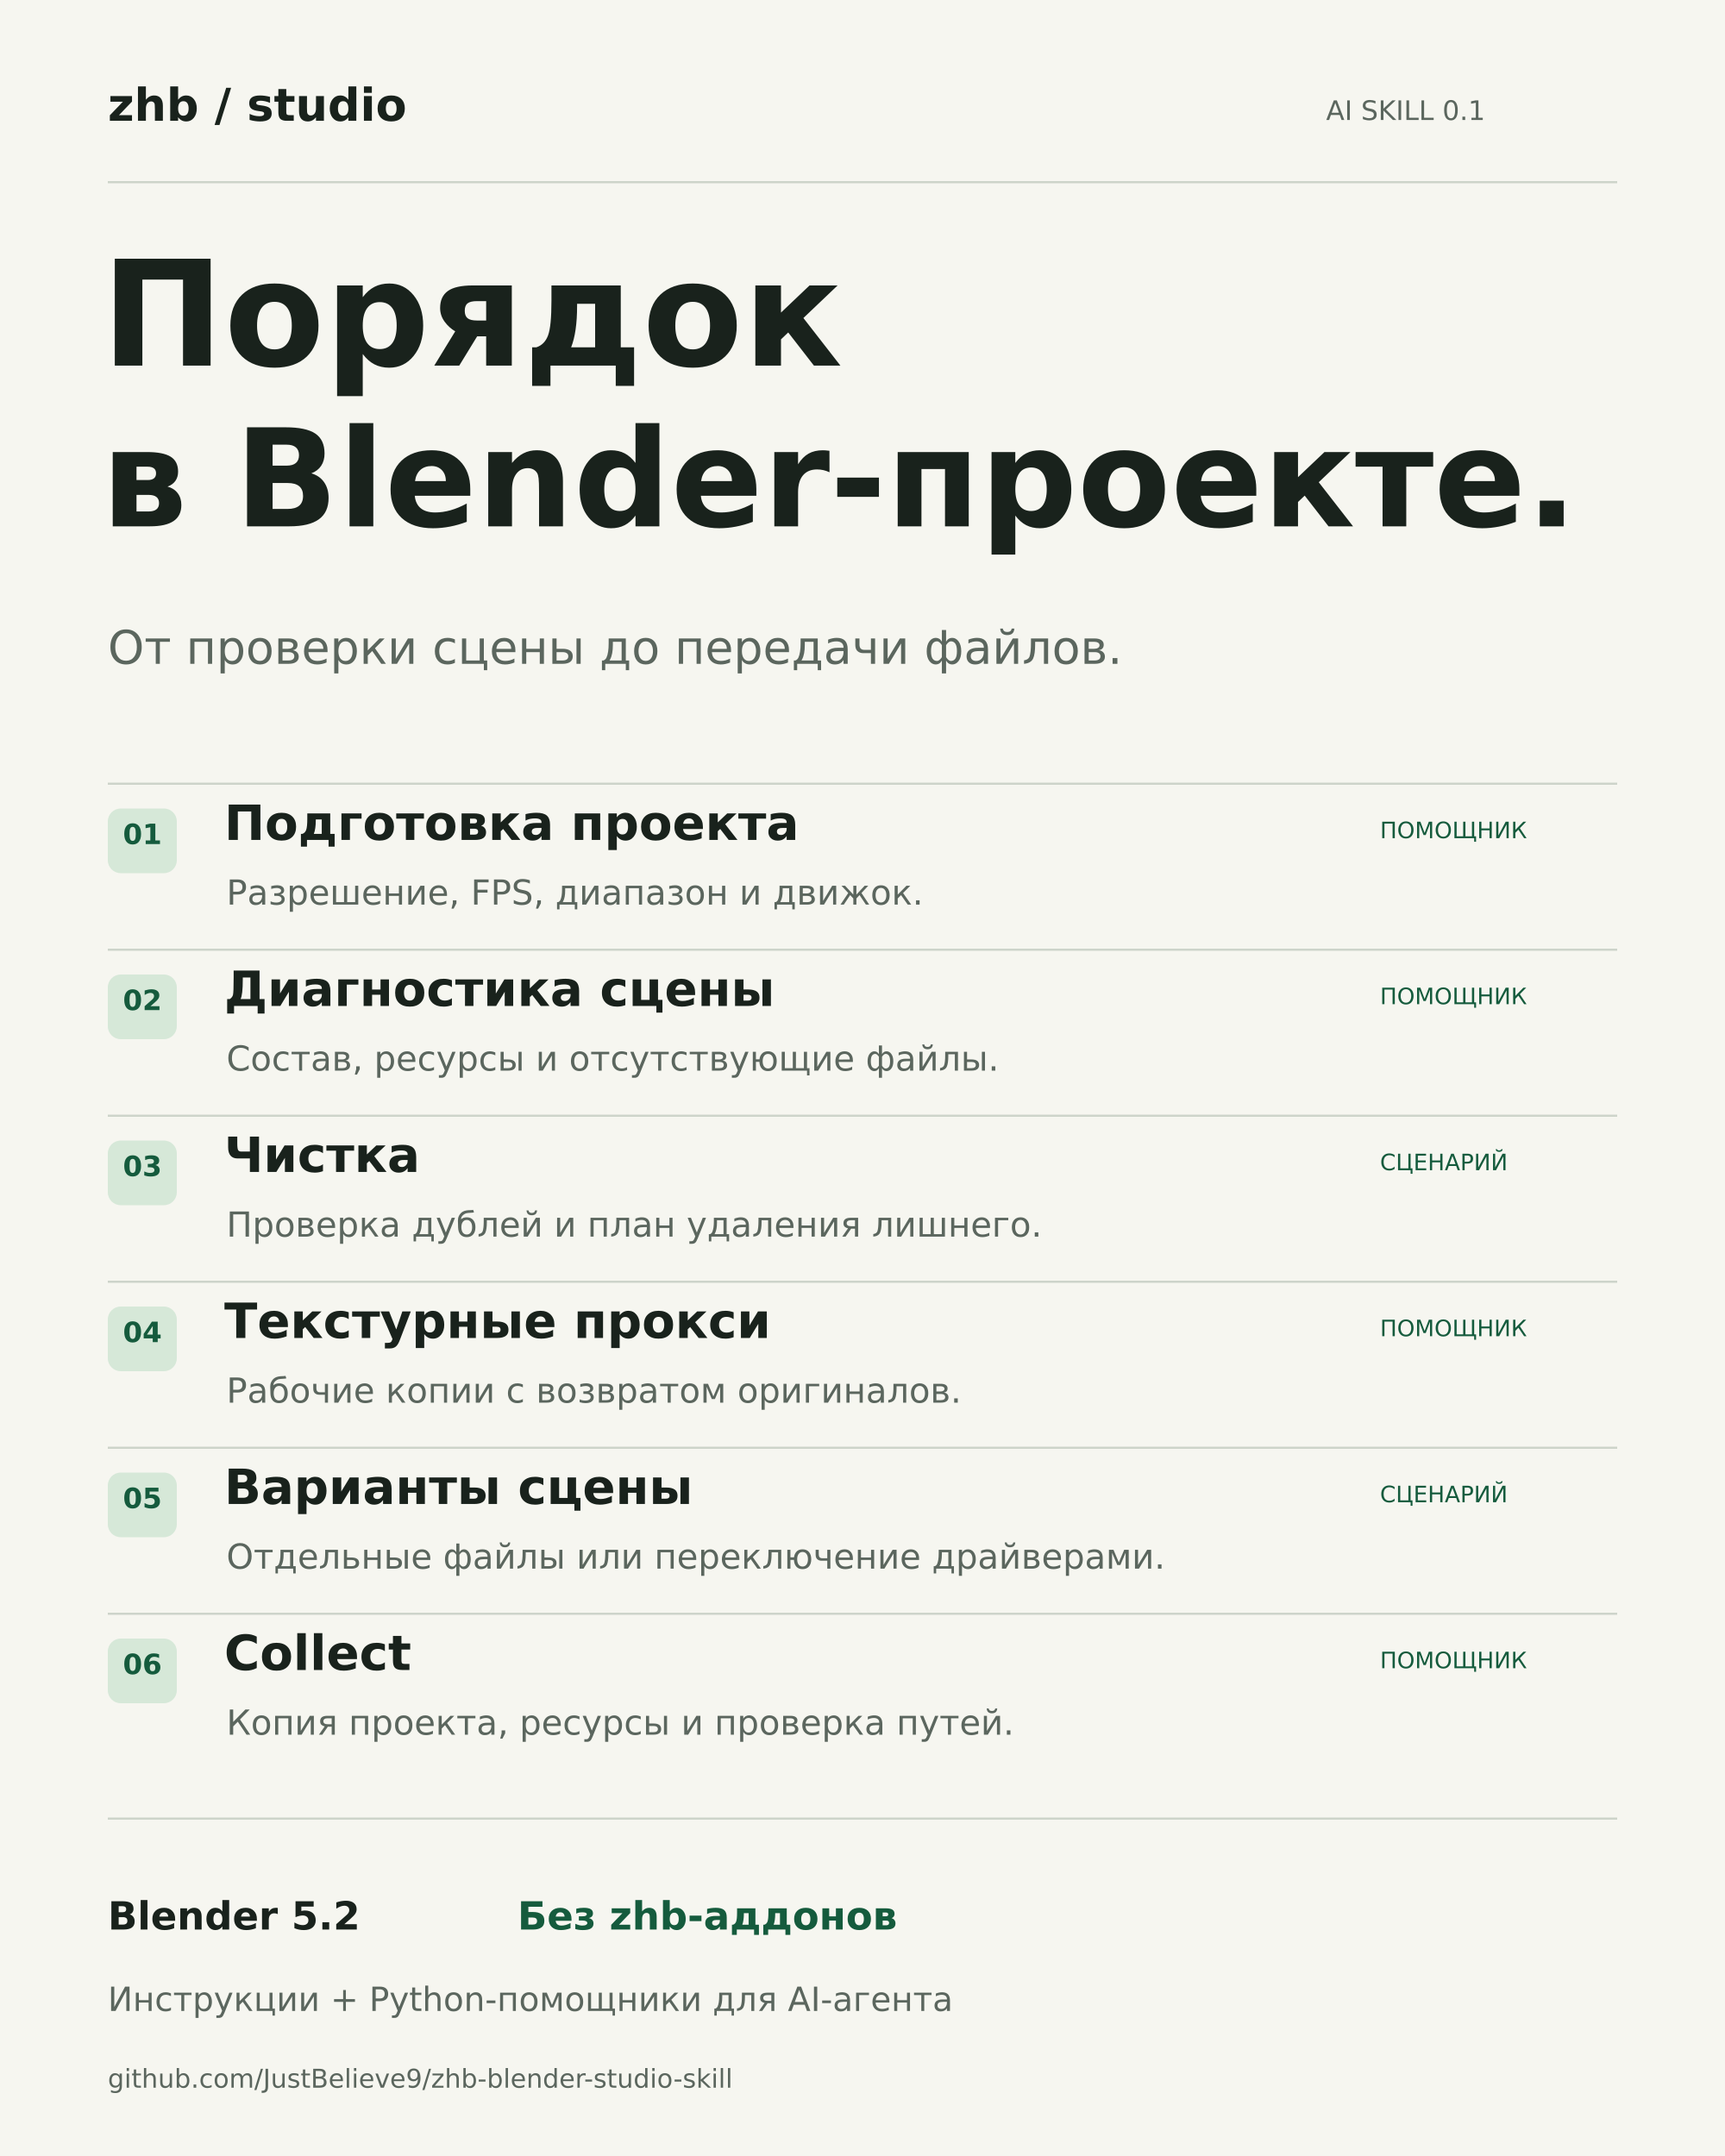
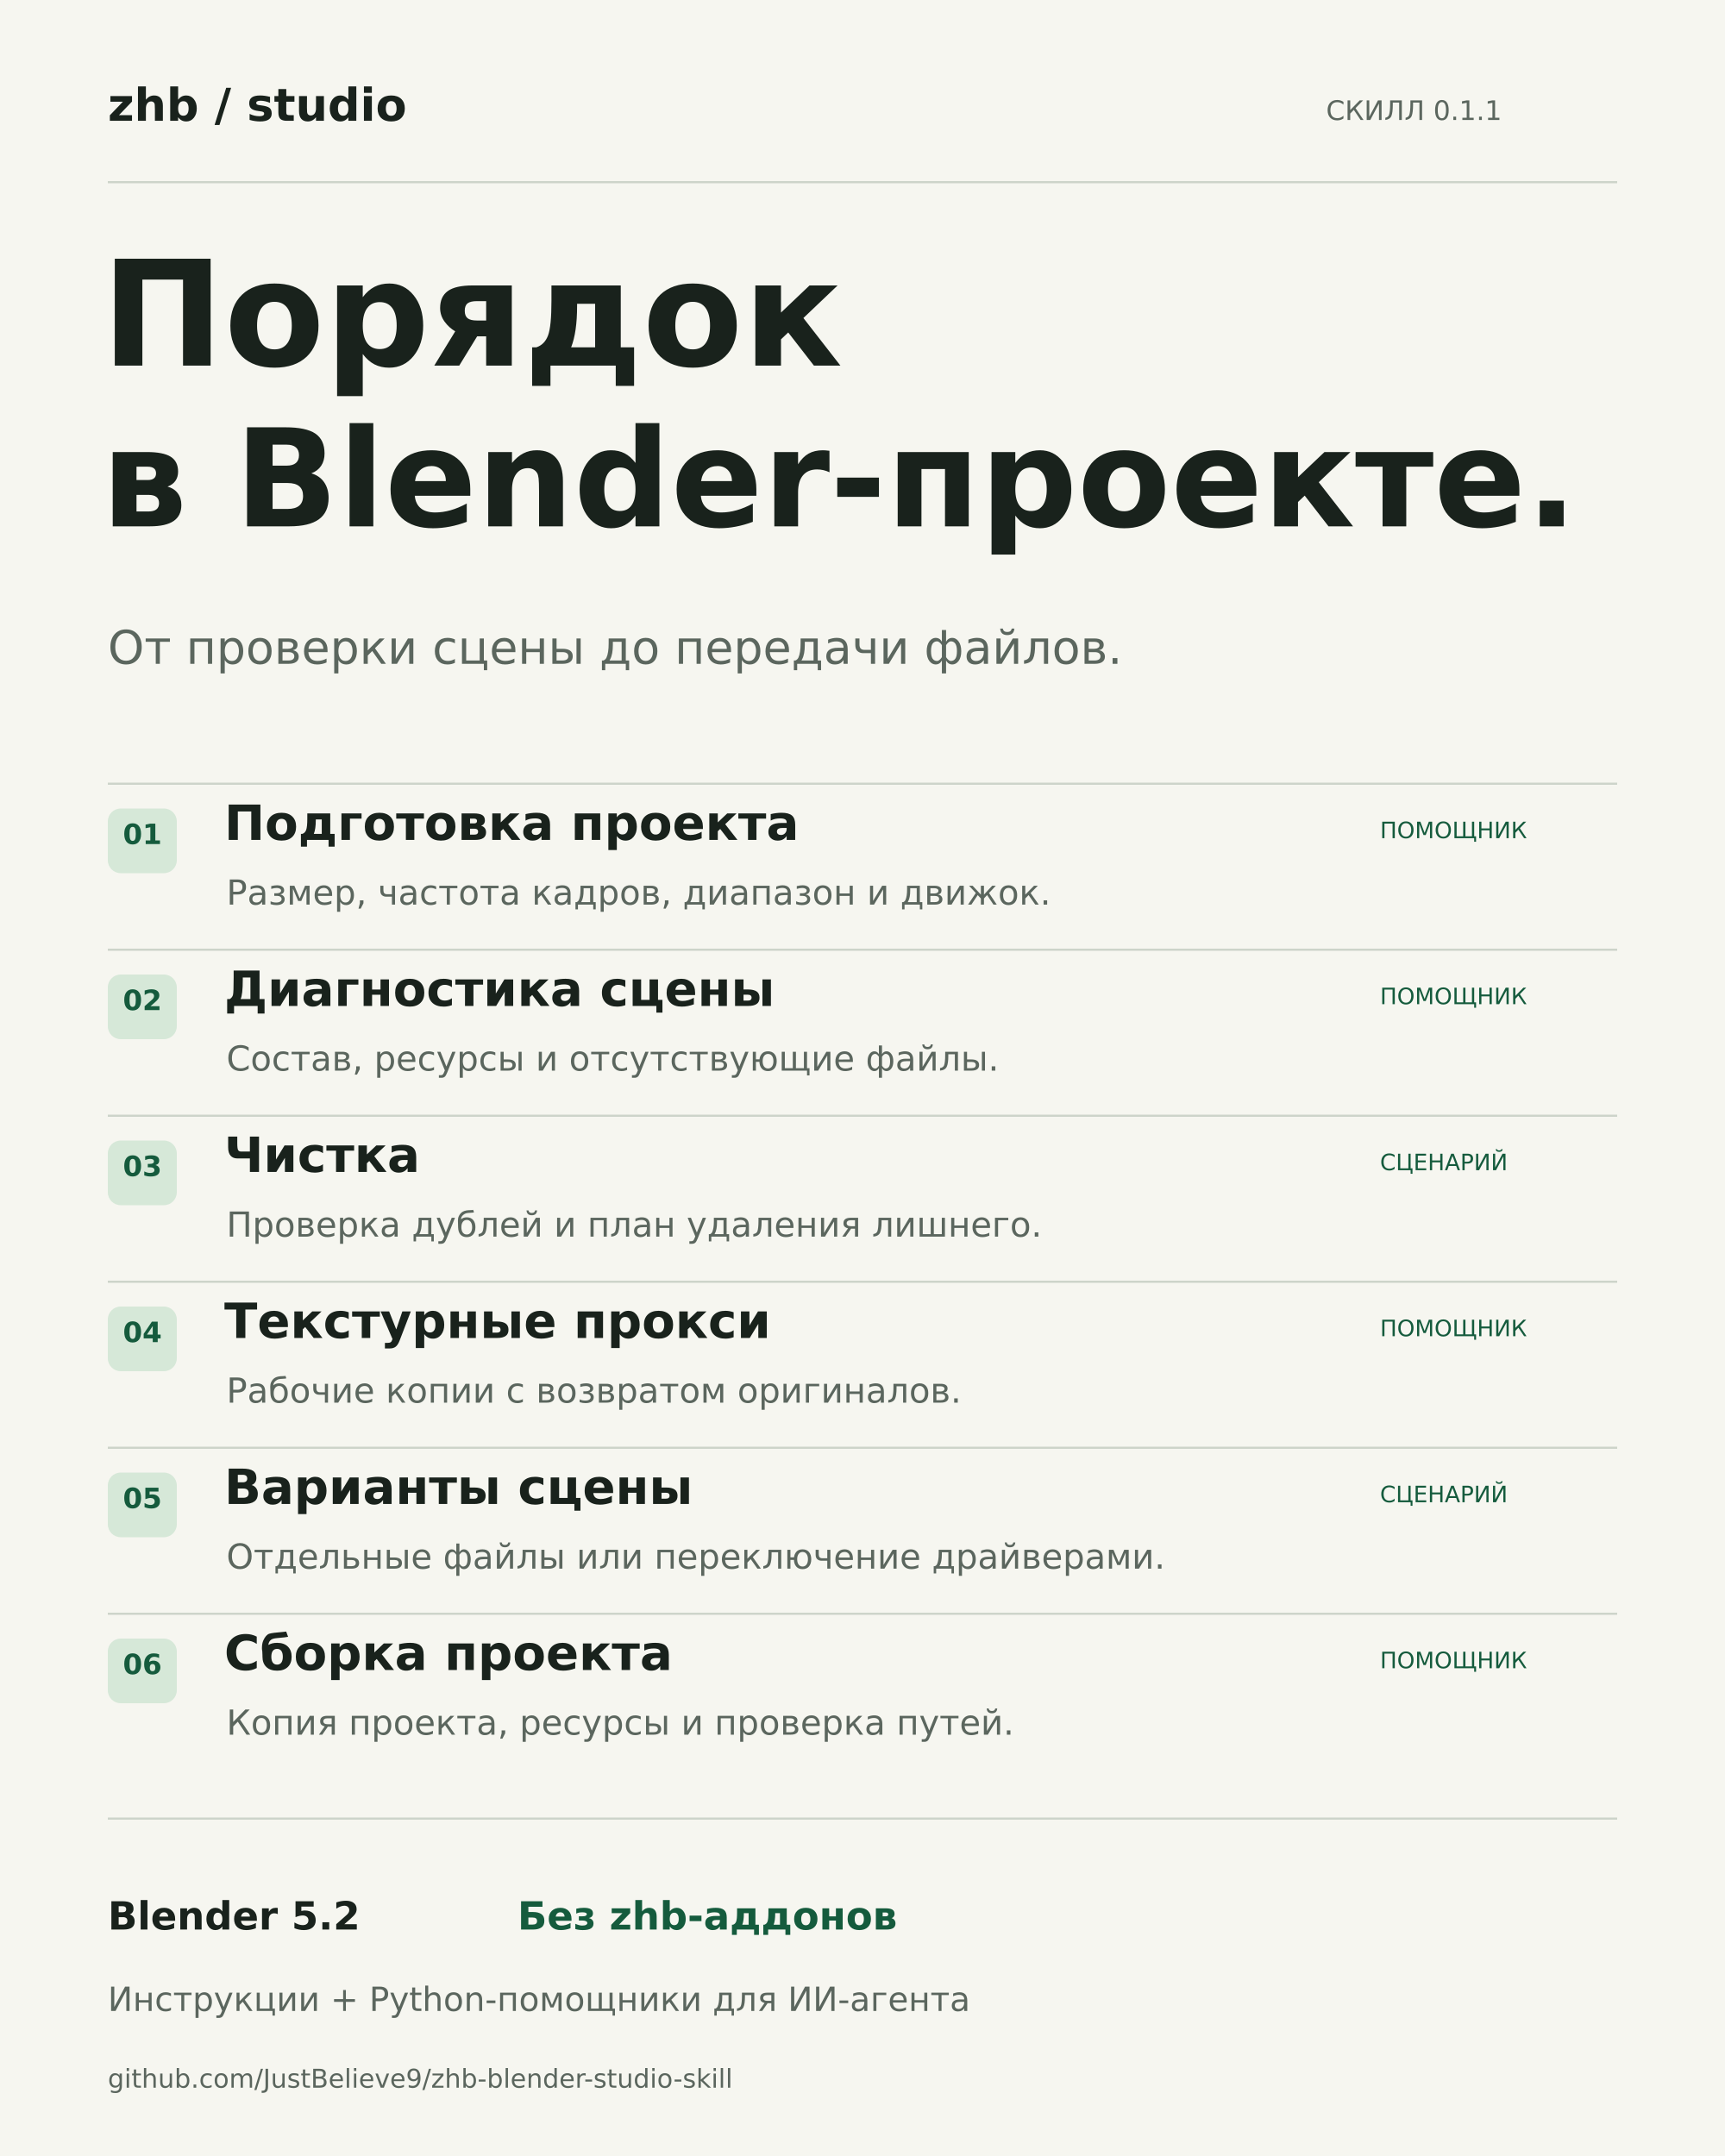
<svg xmlns="http://www.w3.org/2000/svg" width="1600" height="2000" viewBox="0 0 1600 2000" role="img" aria-labelledby="title desc">
  <rect width="1600" height="2000" fill="#F6F6F0" />
  <text x="100" y="83" dominant-baseline="text-before-edge" font-family="Segoe UI, DejaVu Sans, sans-serif" font-size="42" font-weight="700" fill="#19221C">zhb / studio</text>
-   <text x="1230" y="94" dominant-baseline="text-before-edge" font-family="Segoe UI, DejaVu Sans, sans-serif" font-size="25" font-weight="400" fill="#5B665E">AI SKILL  0.1</text>
+   <text x="1230" y="94" dominant-baseline="text-before-edge" font-family="Segoe UI, DejaVu Sans, sans-serif" font-size="25" font-weight="400" fill="#5B665E">СКИЛЛ  0.1.1</text>
  <path d="M100 169H1500" stroke="#CDD4CA" stroke-width="2" />
  <text x="94" y="245" dominant-baseline="text-before-edge" font-family="Segoe UI, DejaVu Sans, sans-serif" font-size="136" font-weight="700" fill="#19221C">Порядок</text>
  <text x="94" y="401" dominant-baseline="text-before-edge" font-family="Segoe UI, DejaVu Sans, sans-serif" font-size="126" font-weight="700" fill="#19221C">в Blender-проекте.</text>
  <text x="100" y="586" dominant-baseline="text-before-edge" font-family="Segoe UI, DejaVu Sans, sans-serif" font-size="43" font-weight="400" fill="#5B665E">От проверки сцены до передачи файлов.</text>
  <path d="M100 727H1500" stroke="#CDD4CA" stroke-width="2" />
  <rect x="100" y="750" width="64" height="60" rx="12" fill="#D6E8D8" />
  <text x="114" y="765" dominant-baseline="text-before-edge" font-family="Segoe UI, DejaVu Sans, sans-serif" font-size="26" font-weight="700" fill="#155B3D">01</text>
  <text x="208" y="748" dominant-baseline="text-before-edge" font-family="Segoe UI, DejaVu Sans, sans-serif" font-size="45" font-weight="700" fill="#19221C">Подготовка проекта</text>
-   <text x="210" y="817" dominant-baseline="text-before-edge" font-family="Segoe UI, DejaVu Sans, sans-serif" font-size="32" font-weight="400" fill="#5B665E">Разрешение, FPS, диапазон и движок.</text>
+   <text x="210" y="817" dominant-baseline="text-before-edge" font-family="Segoe UI, DejaVu Sans, sans-serif" font-size="32" font-weight="400" fill="#5B665E">Размер, частота кадров, диапазон и движок.</text>
  <text x="1280" y="763" dominant-baseline="text-before-edge" font-family="Segoe UI, DejaVu Sans, sans-serif" font-size="21" font-weight="400" fill="#155B3D">ПОМОЩНИК</text>
  <path d="M100 881H1500" stroke="#CDD4CA" stroke-width="2" />
  <rect x="100" y="904" width="64" height="60" rx="12" fill="#D6E8D8" />
  <text x="114" y="919" dominant-baseline="text-before-edge" font-family="Segoe UI, DejaVu Sans, sans-serif" font-size="26" font-weight="700" fill="#155B3D">02</text>
  <text x="208" y="902" dominant-baseline="text-before-edge" font-family="Segoe UI, DejaVu Sans, sans-serif" font-size="45" font-weight="700" fill="#19221C">Диагностика сцены</text>
  <text x="210" y="971" dominant-baseline="text-before-edge" font-family="Segoe UI, DejaVu Sans, sans-serif" font-size="32" font-weight="400" fill="#5B665E">Состав, ресурсы и отсутствующие файлы.</text>
  <text x="1280" y="917" dominant-baseline="text-before-edge" font-family="Segoe UI, DejaVu Sans, sans-serif" font-size="21" font-weight="400" fill="#155B3D">ПОМОЩНИК</text>
  <path d="M100 1035H1500" stroke="#CDD4CA" stroke-width="2" />
  <rect x="100" y="1058" width="64" height="60" rx="12" fill="#D6E8D8" />
  <text x="114" y="1073" dominant-baseline="text-before-edge" font-family="Segoe UI, DejaVu Sans, sans-serif" font-size="26" font-weight="700" fill="#155B3D">03</text>
  <text x="208" y="1056" dominant-baseline="text-before-edge" font-family="Segoe UI, DejaVu Sans, sans-serif" font-size="45" font-weight="700" fill="#19221C">Чистка</text>
  <text x="210" y="1125" dominant-baseline="text-before-edge" font-family="Segoe UI, DejaVu Sans, sans-serif" font-size="32" font-weight="400" fill="#5B665E">Проверка дублей и план удаления лишнего.</text>
  <text x="1280" y="1071" dominant-baseline="text-before-edge" font-family="Segoe UI, DejaVu Sans, sans-serif" font-size="21" font-weight="400" fill="#155B3D">СЦЕНАРИЙ</text>
  <path d="M100 1189H1500" stroke="#CDD4CA" stroke-width="2" />
  <rect x="100" y="1212" width="64" height="60" rx="12" fill="#D6E8D8" />
  <text x="114" y="1227" dominant-baseline="text-before-edge" font-family="Segoe UI, DejaVu Sans, sans-serif" font-size="26" font-weight="700" fill="#155B3D">04</text>
  <text x="208" y="1210" dominant-baseline="text-before-edge" font-family="Segoe UI, DejaVu Sans, sans-serif" font-size="45" font-weight="700" fill="#19221C">Текстурные прокси</text>
  <text x="210" y="1279" dominant-baseline="text-before-edge" font-family="Segoe UI, DejaVu Sans, sans-serif" font-size="32" font-weight="400" fill="#5B665E">Рабочие копии с возвратом оригиналов.</text>
  <text x="1280" y="1225" dominant-baseline="text-before-edge" font-family="Segoe UI, DejaVu Sans, sans-serif" font-size="21" font-weight="400" fill="#155B3D">ПОМОЩНИК</text>
  <path d="M100 1343H1500" stroke="#CDD4CA" stroke-width="2" />
  <rect x="100" y="1366" width="64" height="60" rx="12" fill="#D6E8D8" />
  <text x="114" y="1381" dominant-baseline="text-before-edge" font-family="Segoe UI, DejaVu Sans, sans-serif" font-size="26" font-weight="700" fill="#155B3D">05</text>
  <text x="208" y="1364" dominant-baseline="text-before-edge" font-family="Segoe UI, DejaVu Sans, sans-serif" font-size="45" font-weight="700" fill="#19221C">Варианты сцены</text>
  <text x="210" y="1433" dominant-baseline="text-before-edge" font-family="Segoe UI, DejaVu Sans, sans-serif" font-size="32" font-weight="400" fill="#5B665E">Отдельные файлы или переключение драйверами.</text>
  <text x="1280" y="1379" dominant-baseline="text-before-edge" font-family="Segoe UI, DejaVu Sans, sans-serif" font-size="21" font-weight="400" fill="#155B3D">СЦЕНАРИЙ</text>
  <path d="M100 1497H1500" stroke="#CDD4CA" stroke-width="2" />
  <rect x="100" y="1520" width="64" height="60" rx="12" fill="#D6E8D8" />
  <text x="114" y="1535" dominant-baseline="text-before-edge" font-family="Segoe UI, DejaVu Sans, sans-serif" font-size="26" font-weight="700" fill="#155B3D">06</text>
-   <text x="208" y="1518" dominant-baseline="text-before-edge" font-family="Segoe UI, DejaVu Sans, sans-serif" font-size="45" font-weight="700" fill="#19221C">Collect</text>
+   <text x="208" y="1518" dominant-baseline="text-before-edge" font-family="Segoe UI, DejaVu Sans, sans-serif" font-size="45" font-weight="700" fill="#19221C">Сборка проекта</text>
  <text x="210" y="1587" dominant-baseline="text-before-edge" font-family="Segoe UI, DejaVu Sans, sans-serif" font-size="32" font-weight="400" fill="#5B665E">Копия проекта, ресурсы и проверка путей.</text>
  <text x="1280" y="1533" dominant-baseline="text-before-edge" font-family="Segoe UI, DejaVu Sans, sans-serif" font-size="21" font-weight="400" fill="#155B3D">ПОМОЩНИК</text>
  <path d="M100 1687H1500" stroke="#CDD4CA" stroke-width="2" />
  <text x="100" y="1765" dominant-baseline="text-before-edge" font-family="Segoe UI, DejaVu Sans, sans-serif" font-size="36" font-weight="700" fill="#19221C">Blender 5.2</text>
  <text x="480" y="1765" dominant-baseline="text-before-edge" font-family="Segoe UI, DejaVu Sans, sans-serif" font-size="36" font-weight="700" fill="#155B3D">Без zhb-аддонов</text>
-   <text x="100" y="1844" dominant-baseline="text-before-edge" font-family="Segoe UI, DejaVu Sans, sans-serif" font-size="31" font-weight="400" fill="#5B665E">Инструкции + Python-помощники для AI-агента</text>
+   <text x="100" y="1844" dominant-baseline="text-before-edge" font-family="Segoe UI, DejaVu Sans, sans-serif" font-size="31" font-weight="400" fill="#5B665E">Инструкции + Python-помощники для ИИ-агента</text>
  <text x="100" y="1920" dominant-baseline="text-before-edge" font-family="Segoe UI, DejaVu Sans, sans-serif" font-size="24" font-weight="400" fill="#5B665E">github.com/JustBelieve9/zhb-blender-studio-skill</text>
</svg>
